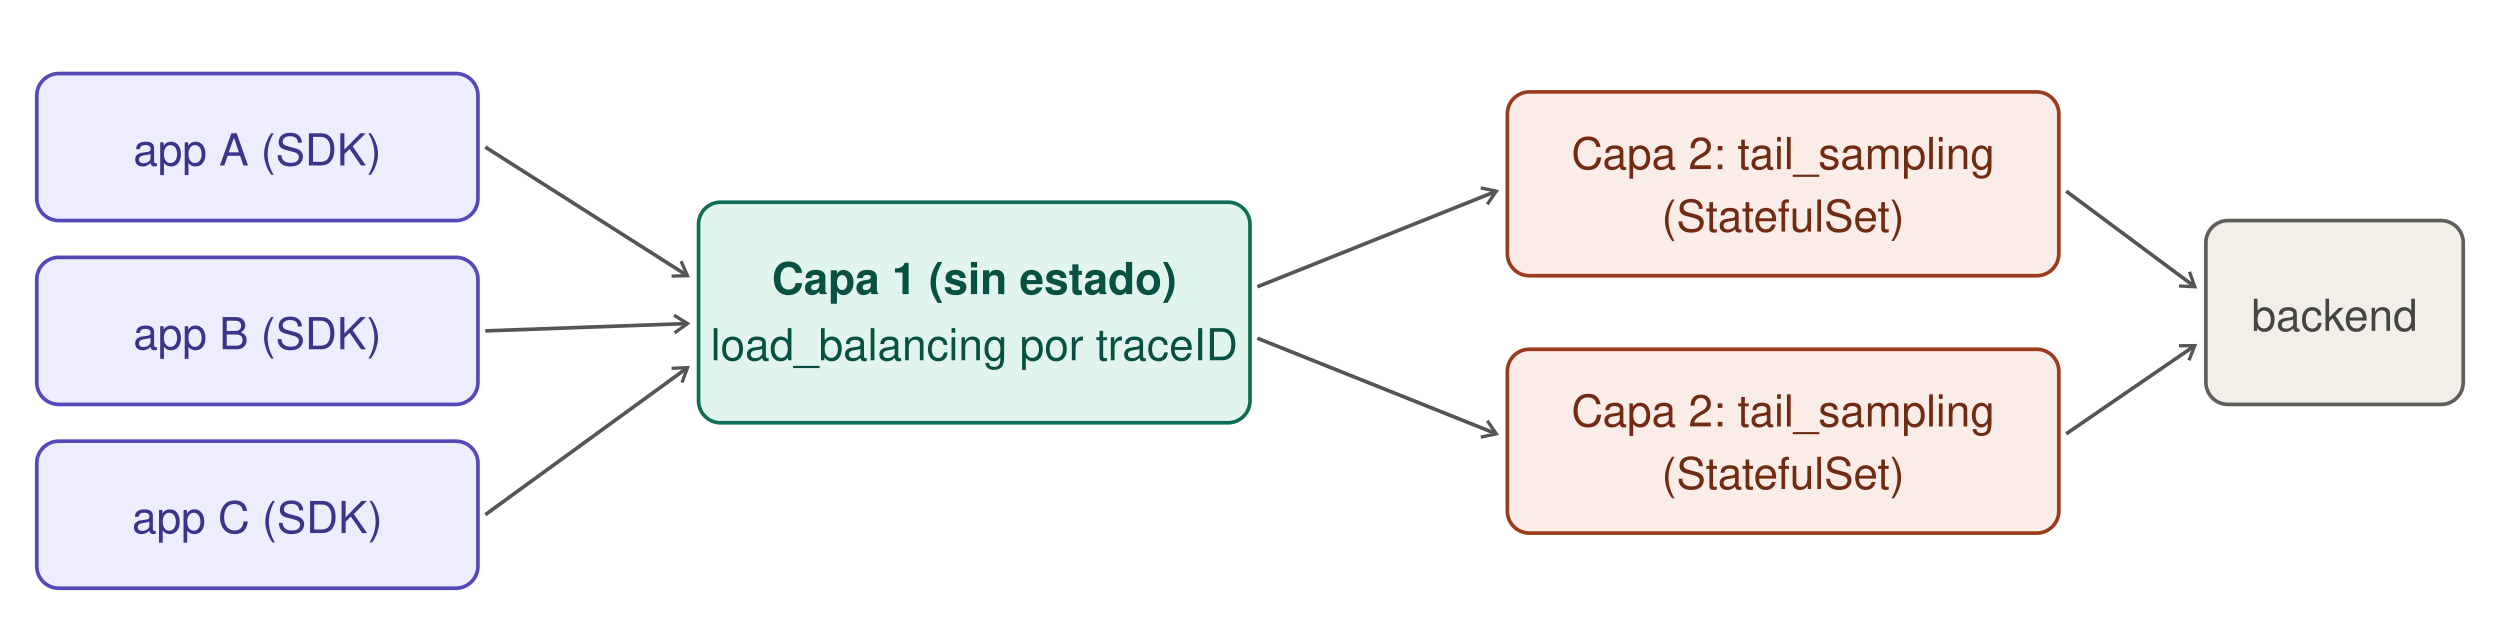
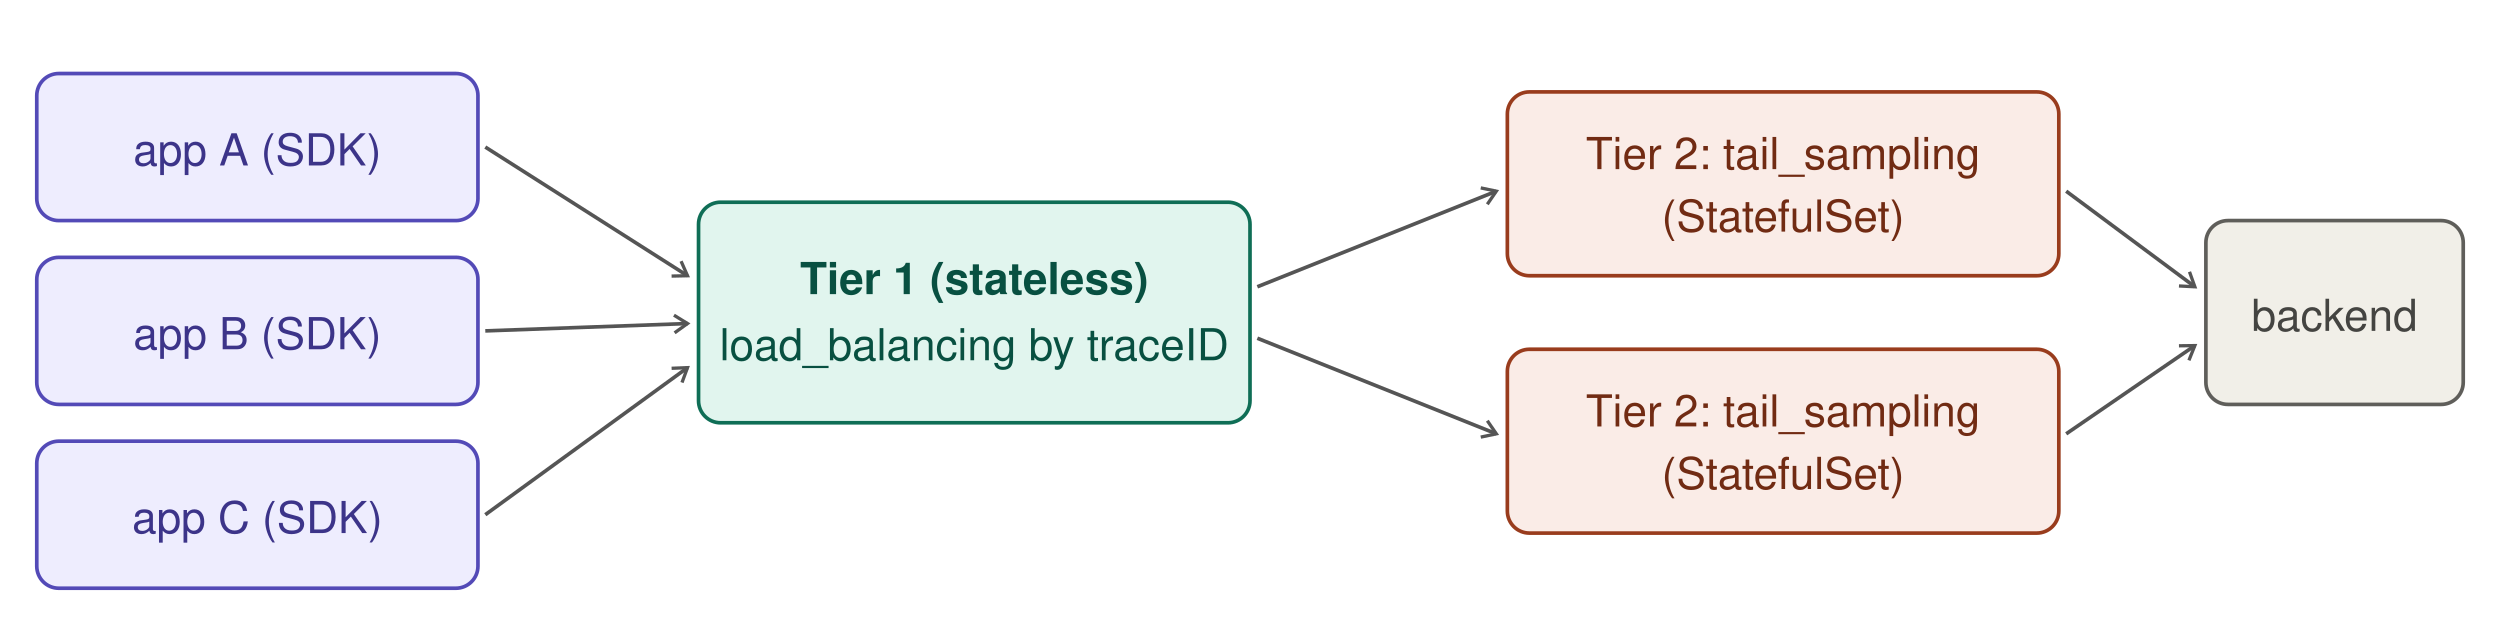
<svg xmlns="http://www.w3.org/2000/svg" width="680" viewBox="0 0 680 170" font-family="Helvetica, Arial, sans-serif" font-size="12">
  <rect width="100%" height="100%" fill="#ffffff" />
  <defs>
    <marker id="a4" viewBox="0 0 10 10" refX="8" refY="5" markerWidth="6" markerHeight="6" orient="auto">
      <path d="M2 1L8 5L2 9" fill="none" stroke="#555" stroke-width="1.5" />
    </marker>
  </defs>
  <g fill="#EEEDFE" stroke="#534AB7">
    <rect x="10" y="20" width="120" height="40" rx="6" />
    <rect x="10" y="70" width="120" height="40" rx="6" />
    <rect x="10" y="120" width="120" height="40" rx="6" />
  </g>
  <g fill="#3C3489" text-anchor="middle">
    <text x="70" y="45">app A (SDK)</text>
    <text x="70" y="95">app B (SDK)</text>
    <text x="70" y="145">app C (SDK)</text>
  </g>
  <rect x="190" y="55" width="150" height="60" rx="6" fill="#E1F5EE" stroke="#0F6E56" />
-   <text x="265" y="80" text-anchor="middle" fill="#085041" font-weight="bold">Capa 1 (sin estado)</text>
-   <text x="265" y="98" text-anchor="middle" fill="#085041">load_balancing por traceID</text>
+   <text x="265" y="80" text-anchor="middle" fill="#085041" font-weight="bold">Tier 1 (stateless)</text>
+   <text x="265" y="98" text-anchor="middle" fill="#085041">load_balancing by traceID</text>
  <g fill="#FAECE7" stroke="#993C1D">
    <rect x="410" y="25" width="150" height="50" rx="6" />
    <rect x="410" y="95" width="150" height="50" rx="6" />
  </g>
  <g fill="#712B13" text-anchor="middle">
-     <text x="485" y="46">Capa 2: tail_sampling</text>
+     <text x="485" y="46">Tier 2: tail_sampling</text>
    <text x="485" y="63">(StatefulSet)</text>
-     <text x="485" y="116">Capa 2: tail_sampling</text>
+     <text x="485" y="116">Tier 2: tail_sampling</text>
    <text x="485" y="133">(StatefulSet)</text>
  </g>
  <rect x="600" y="60" width="70" height="50" rx="6" fill="#F1EFE8" stroke="#5F5E5A" />
  <text x="635" y="90" text-anchor="middle" fill="#444441">backend</text>
  <g stroke="#555" marker-end="url(#a4)">
    <line x1="132" y1="40" x2="187" y2="75" />
    <line x1="132" y1="90" x2="187" y2="88" />
    <line x1="132" y1="140" x2="187" y2="100" />
    <line x1="342" y1="78" x2="407" y2="52" />
    <line x1="342" y1="92" x2="407" y2="118" />
    <line x1="562" y1="52" x2="597" y2="78" />
    <line x1="562" y1="118" x2="597" y2="94" />
  </g>
</svg>
